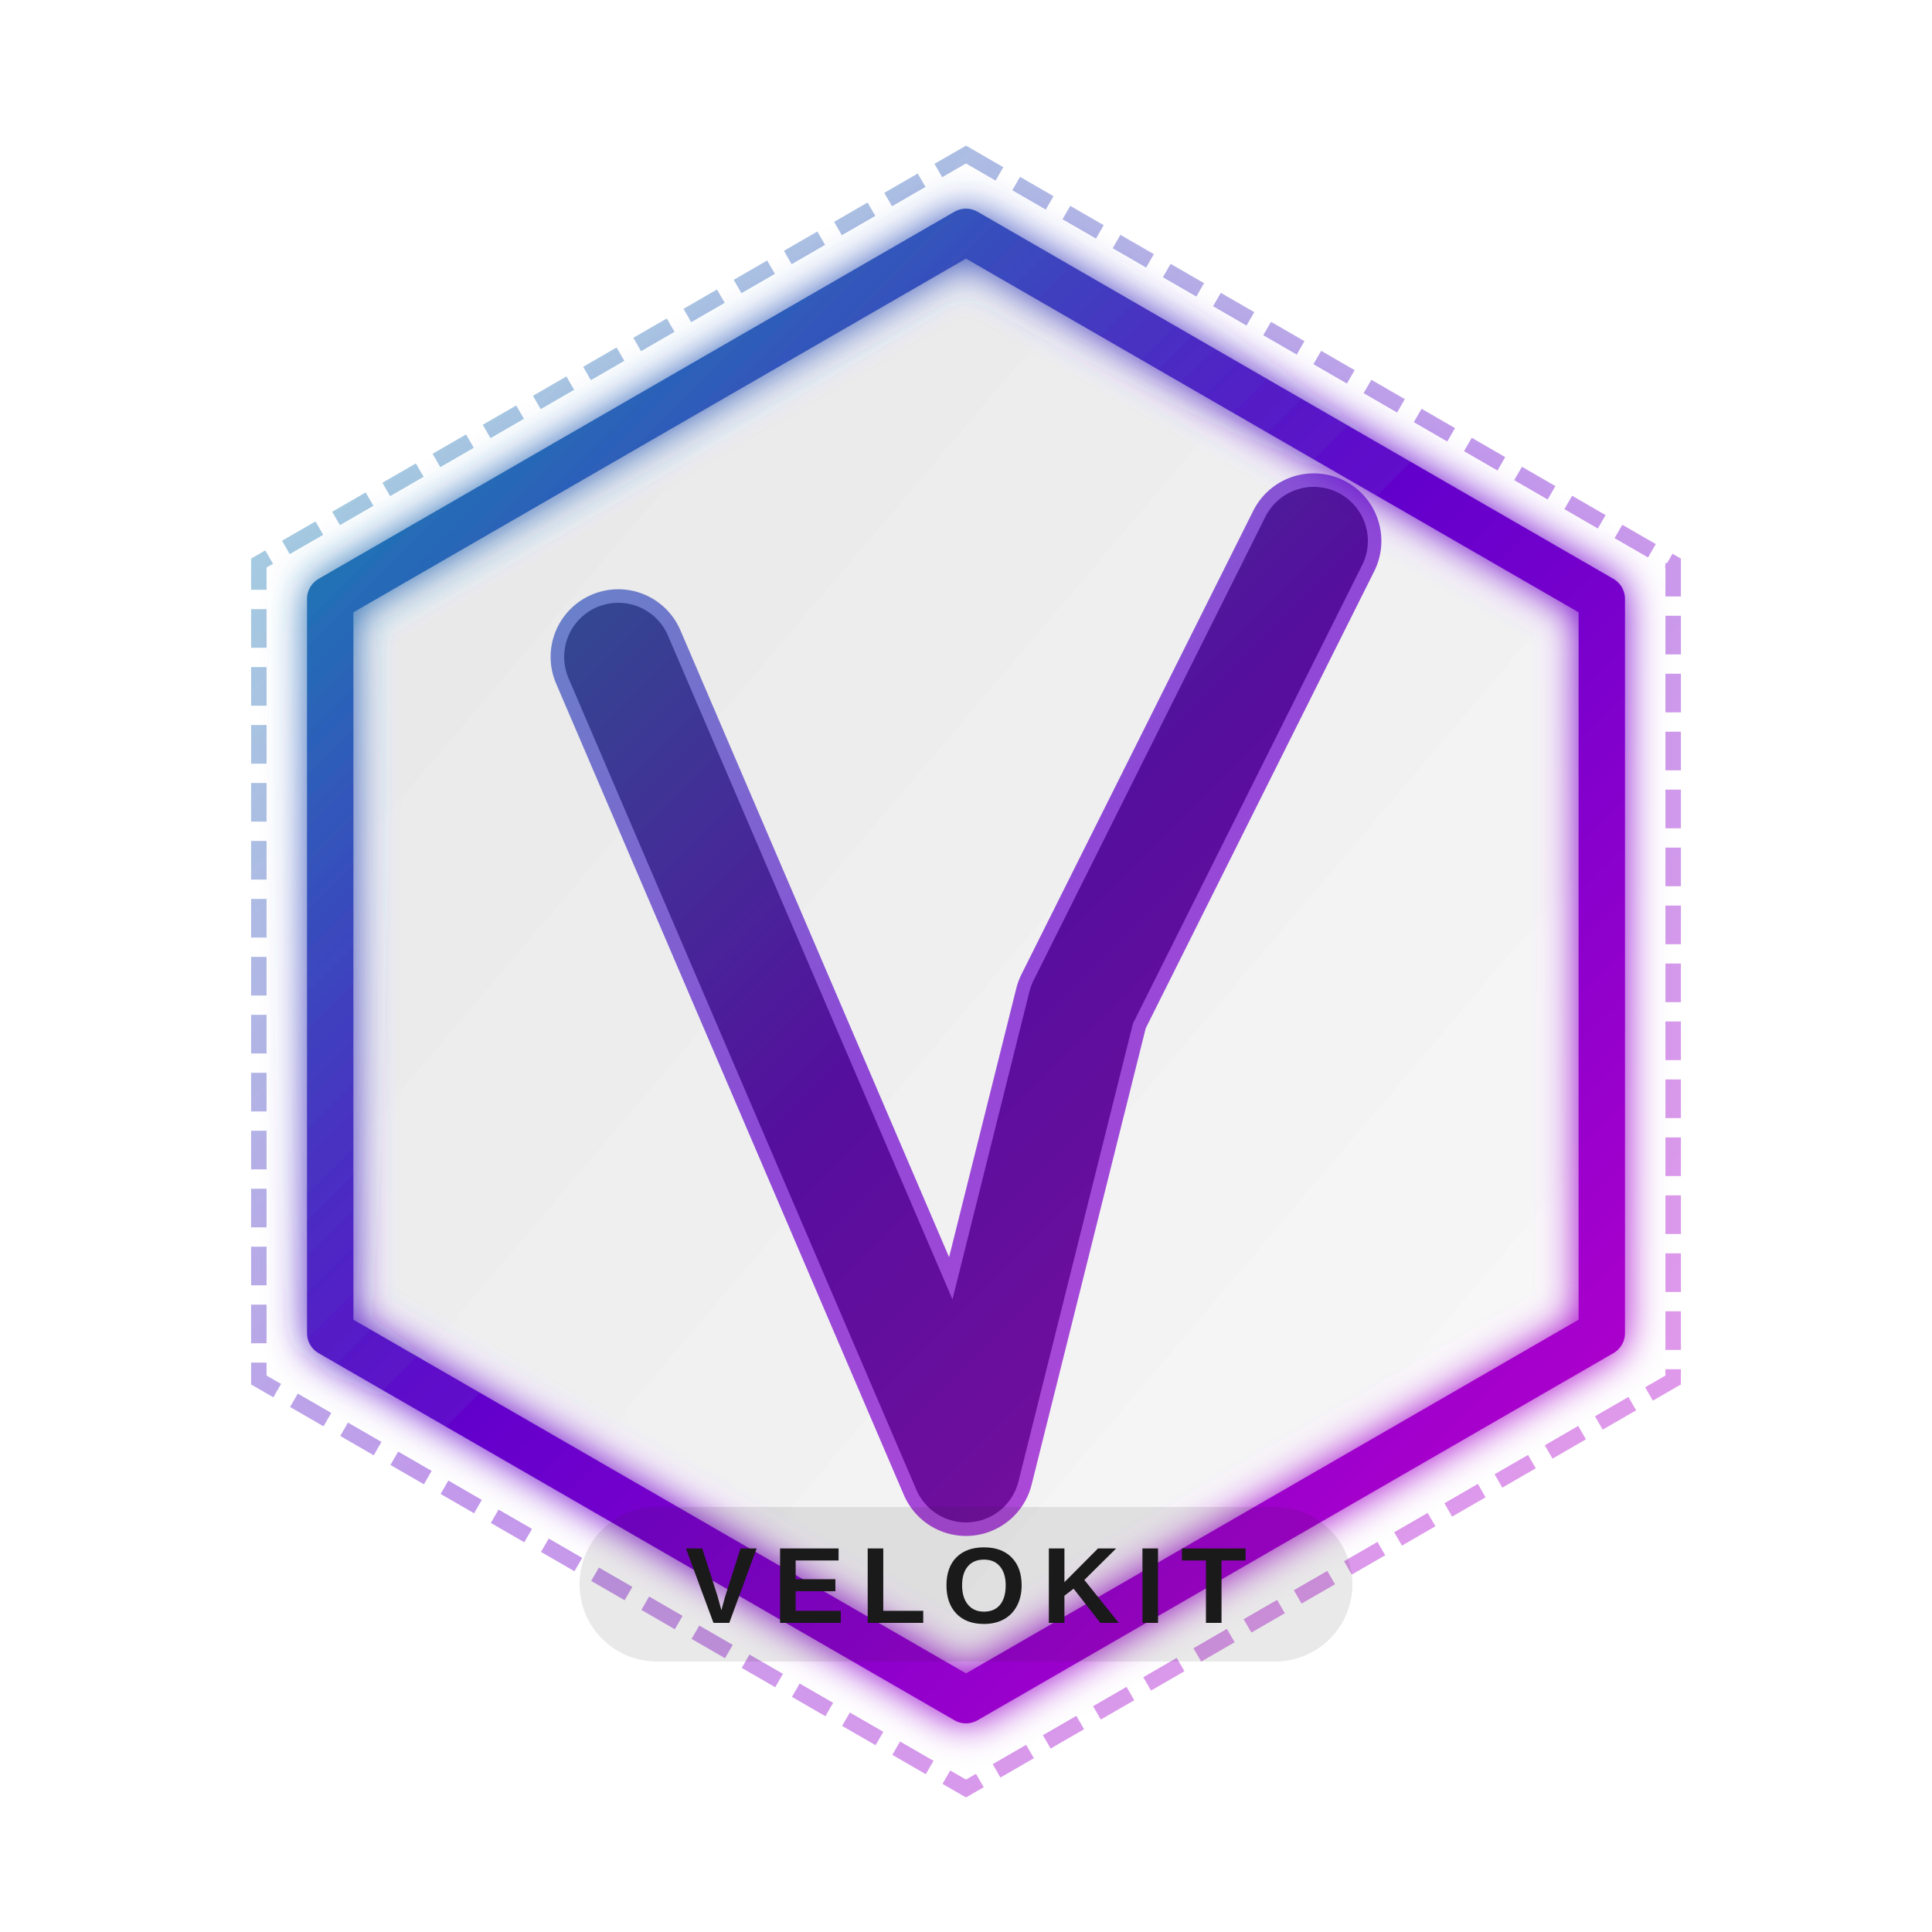
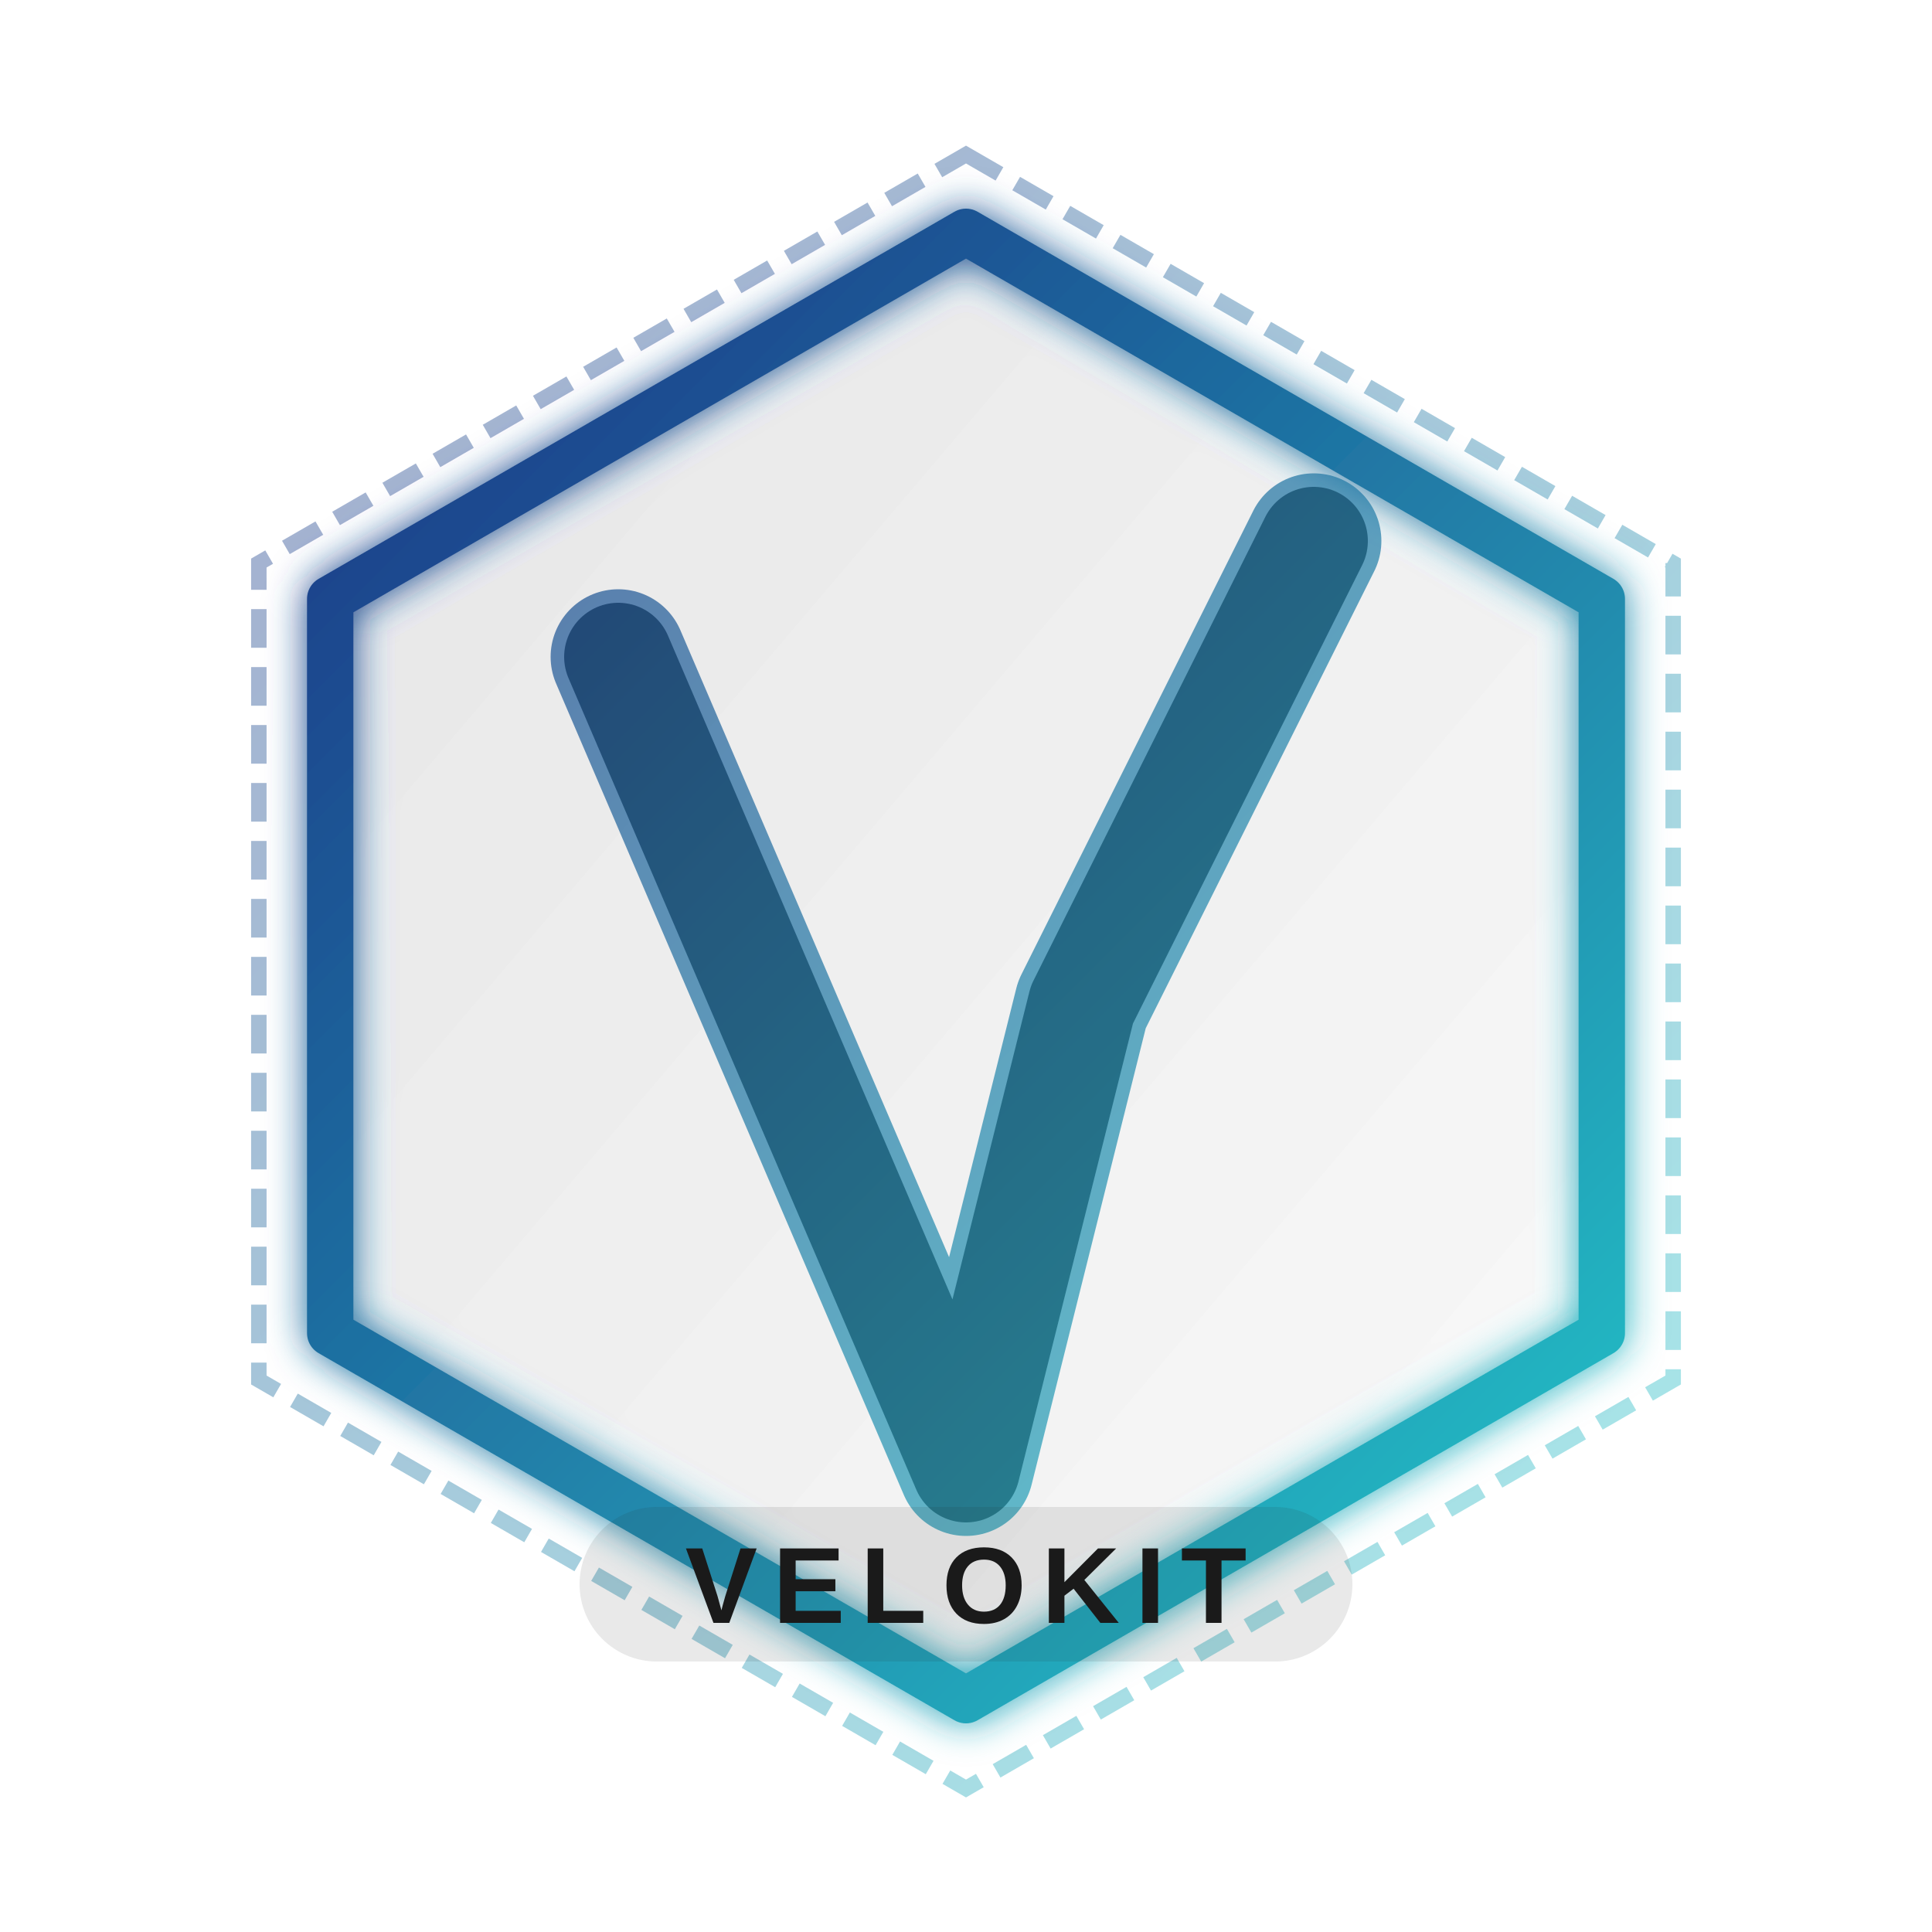
<svg xmlns="http://www.w3.org/2000/svg" width="500" height="500" viewBox="0 0 500 500" fill="none">
  <defs>
    <linearGradient id="main_grad" x1="50" y1="50" x2="450" y2="450" gradientUnits="userSpaceOnUse">
-       <stop stop-color="#00AAAA" />
-       <stop offset="0.5" stop-color="#6600CC" />
-       <stop offset="1" stop-color="#CC00CC" />
+       <stop stop-color="#1a2980" />
+       <stop offset="1" stop-color="#26d0ce" />
    </linearGradient>
    <filter id="subtle_shadow" x="0" y="0" width="500" height="500" filterUnits="userSpaceOnUse">
      <feGaussianBlur stdDeviation="5" result="blur" />
      <feOffset dx="0" dy="2" />
      <feComposite in="SourceGraphic" in2="blur" operator="over" />
    </filter>
    <linearGradient id="glass_grad" x1="0" y1="0" x2="1" y2="1">
      <stop stop-color="black" stop-opacity="0.05" />
      <stop offset="1" stop-color="black" stop-opacity="0.01" />
    </linearGradient>
  </defs>
  <path d="M250 40L433.013 145.718V357.147L250 462.865L66.987 357.147V145.718L250 40Z" stroke="url(#main_grad)" stroke-width="4" stroke-dasharray="10 5" opacity="0.4" />
  <path d="M250 60L414.545 155V345L250 440L85.455 345V155L250 60Z" fill="url(#glass_grad)" stroke="url(#main_grad)" stroke-width="12" stroke-linejoin="round" filter="url(#subtle_shadow)" />
  <path d="M160 170 L250 380 L280 260 L340 140" stroke="#1A1A1A" stroke-width="28" stroke-linecap="round" stroke-linejoin="round" opacity="0.9">
    <animate attributeName="stroke-dasharray" from="0, 1000" to="1000, 0" dur="2s" fill="freeze" />
  </path>
  <path d="M160 170 L250 380 L280 260 L340 140" stroke="url(#main_grad)" stroke-width="35" stroke-linecap="round" stroke-linejoin="round" opacity="0.7" />
  <rect x="150" y="390" width="200" height="40" rx="20" fill="#1A1A1A" opacity="0.1" />
  <text x="50%" y="420" text-anchor="middle" fill="#1A1A1A" font-family="Segoe UI, Arial, sans-serif" font-weight="900" font-size="28" letter-spacing="4">VELOKIT</text>
</svg>
